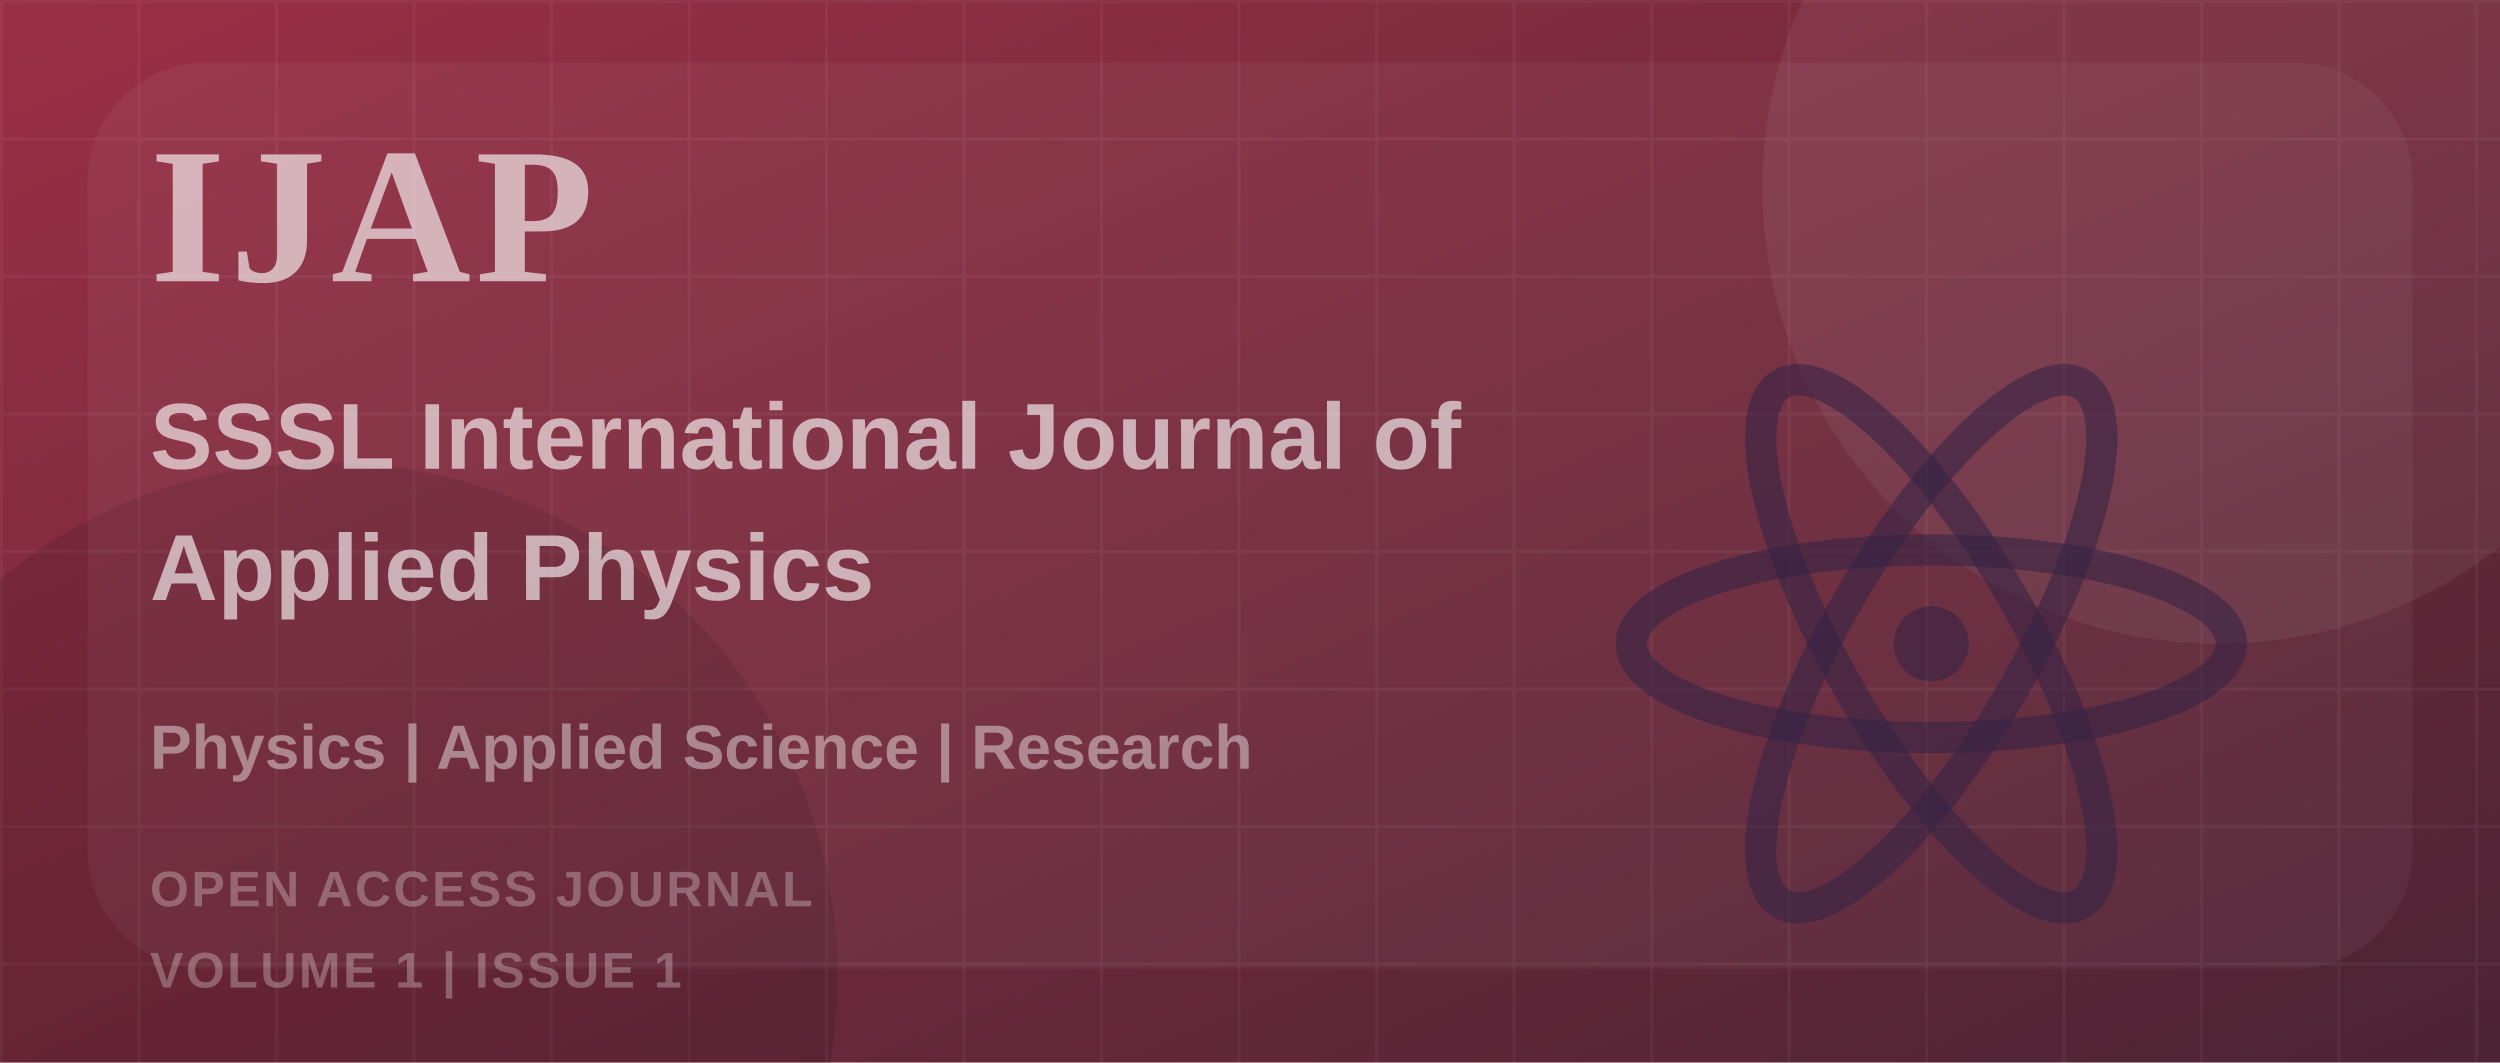
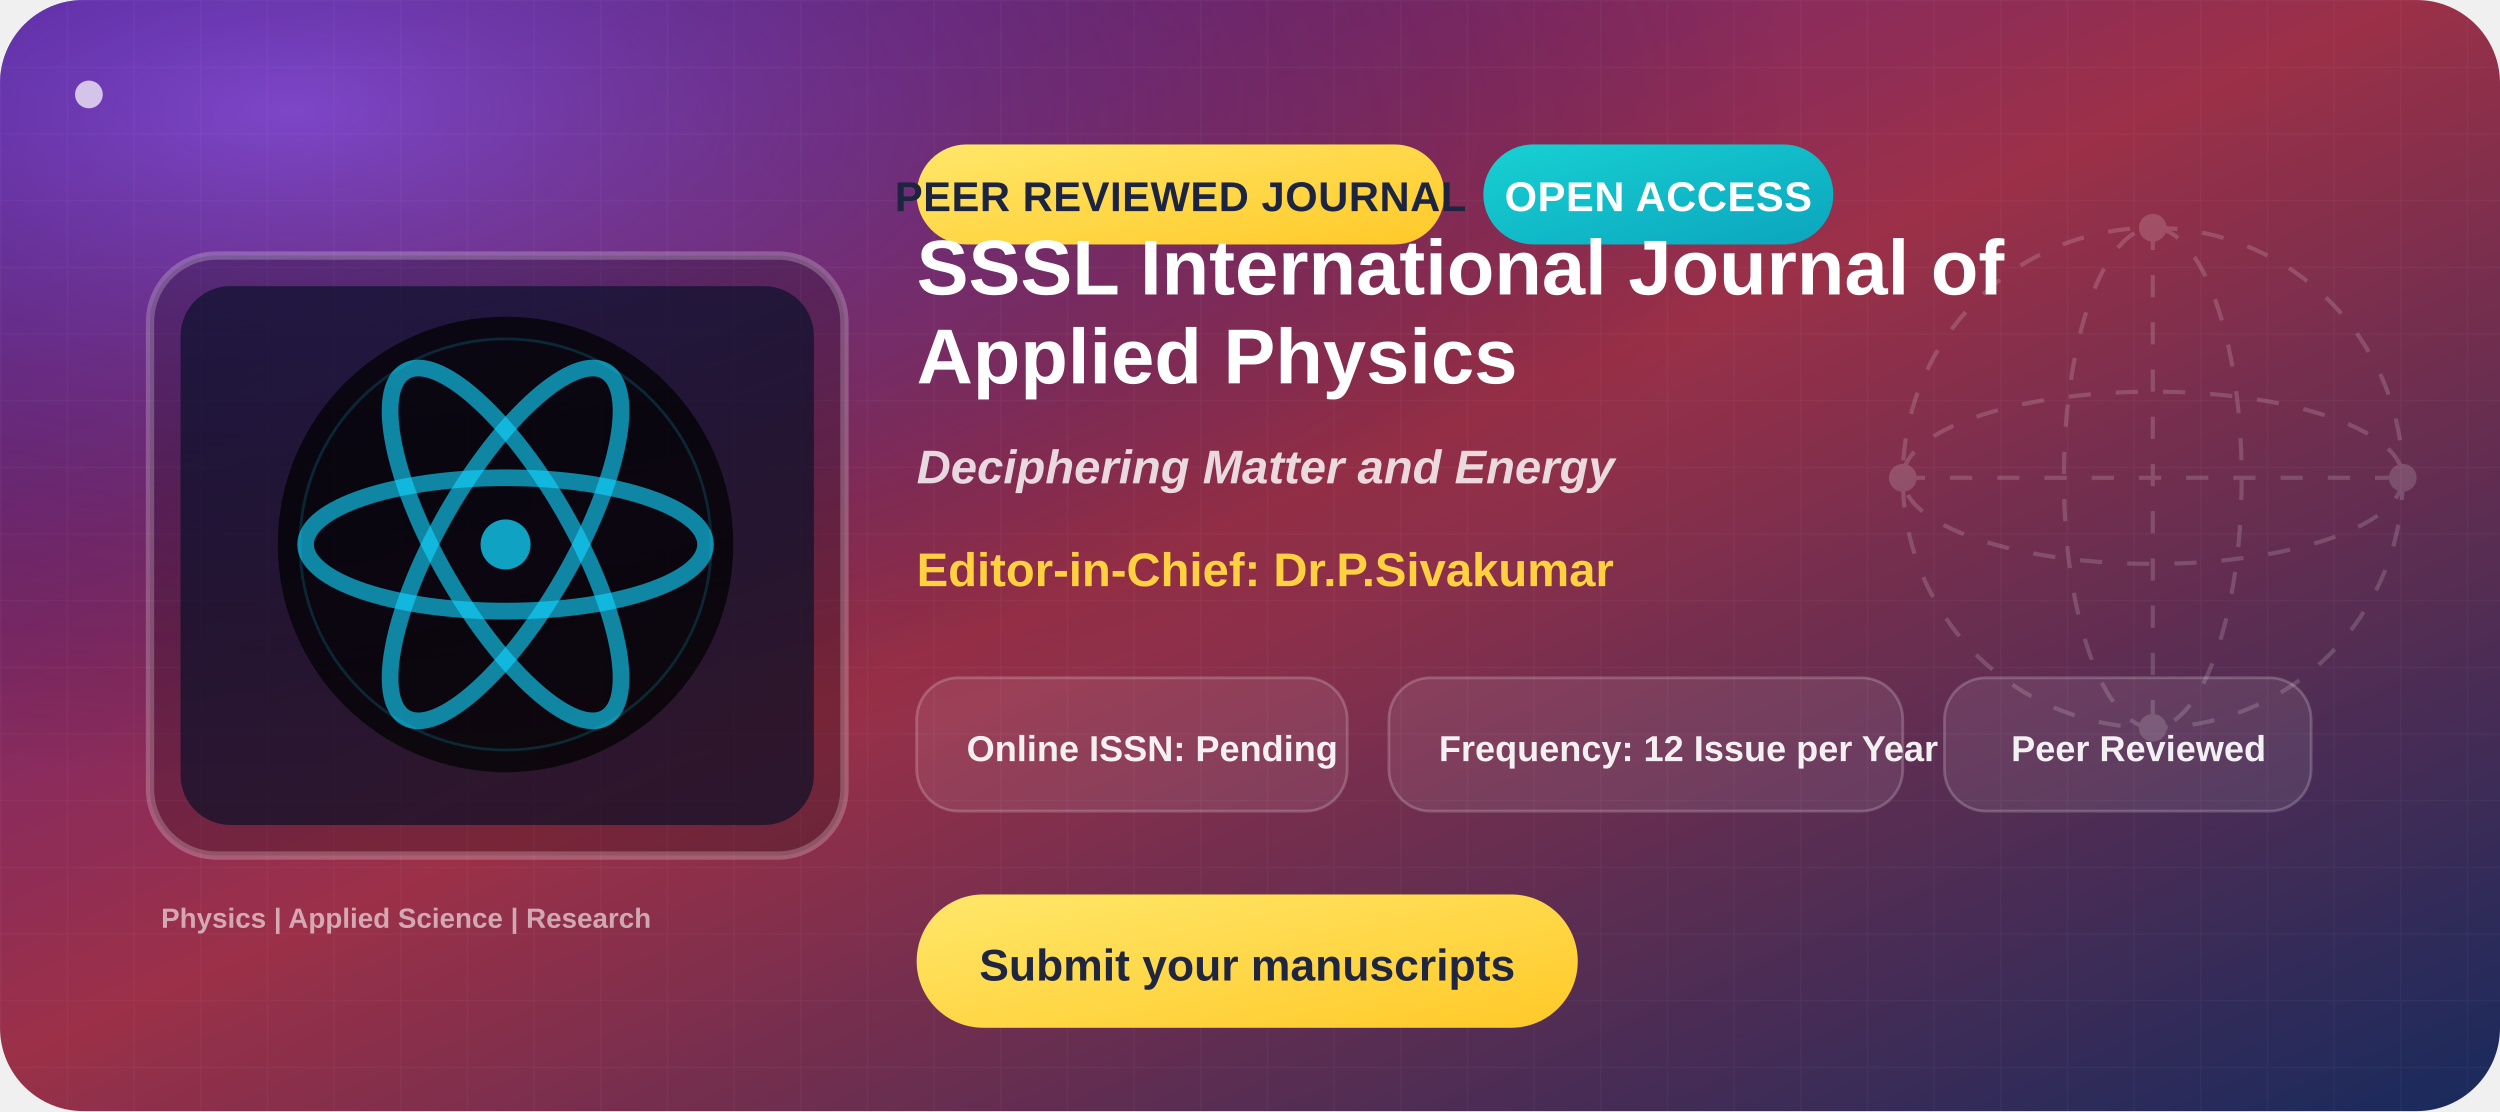
- <svg xmlns="http://www.w3.org/2000/svg" viewBox="0 0 400 170" role="img" aria-labelledby="title-IJAP desc-IJAP">
+ <svg xmlns="http://www.w3.org/2000/svg" viewBox="0 0 900 400" role="img" aria-labelledby="title-IJAP desc-IJAP">
  <defs>
-     <linearGradient id="journalBanner9" x1="0%" y1="0%" x2="100%" y2="100%">
-       <stop offset="0%" stop-color="#9a2f45" />
-       <stop offset="100%" stop-color="#4c2434" />
+     <linearGradient id="bg9" x1="0%" y1="0%" x2="100%" y2="100%">
+       <stop offset="0%" stop-color="#5a1f99" />
+       <stop offset="48%" stop-color="#9b3048" />
+       <stop offset="100%" stop-color="#172a5d" />
    </linearGradient>
-     <pattern id="grid9" width="22" height="22" patternUnits="userSpaceOnUse">
-       <path d="M22 0H0V22" fill="none" stroke="#ffffff" stroke-opacity="0.045" stroke-width="1" />
+     <radialGradient id="glow9" cx="12%" cy="10%" r="60%">
+       <stop offset="0%" stop-color="#8d63ff" stop-opacity="0.55" />
+       <stop offset="100%" stop-color="#000000" stop-opacity="0" />
+     </radialGradient>
+     <linearGradient id="gold9" x1="0%" y1="0%" x2="100%" y2="100%">
+       <stop offset="0%" stop-color="#ffe76a" />
+       <stop offset="100%" stop-color="#ffc928" />
+     </linearGradient>
+     <linearGradient id="cyan9" x1="0%" y1="0%" x2="100%" y2="100%">
+       <stop offset="0%" stop-color="#17d1d3" />
+       <stop offset="100%" stop-color="#0ba5bd" />
+     </linearGradient>
+     <pattern id="grid9" width="24" height="24" patternUnits="userSpaceOnUse">
+       <path d="M24 0H0V24" fill="none" stroke="#ffffff" stroke-opacity="0.035" stroke-width="1" />
    </pattern>
-     <style>
-       .code { font-family: Georgia, 'Times New Roman', serif; font-size: 31px; font-weight: 800; letter-spacing: 0.7px; fill: rgba(255,255,255,0.62); }
-       .title { font-family: 'Outfit', 'Segoe UI', Arial, sans-serif; font-size: 15px; font-weight: 800; fill: rgba(255,255,255,0.62); }
-       .subject { font-family: 'Poppins', 'Segoe UI', Arial, sans-serif; font-size: 10px; font-weight: 700; fill: rgba(255,255,255,0.42); }
-       .meta { font-family: 'Poppins', 'Segoe UI', Arial, sans-serif; font-size: 8px; font-weight: 800; fill: rgba(255,255,255,0.28); letter-spacing: 0.4px; }
-     </style>
+     <style>.pill{font-family:'Outfit','Segoe UI',Arial,sans-serif;font-weight:900;font-size:15px;letter-spacing:.2px}.title{font-family:'Outfit','Segoe UI',Arial,sans-serif;font-weight:900;font-size:28px;fill:#fff;letter-spacing:0}.tagline{font-family:'Outfit','Segoe UI',Arial,sans-serif;font-style:italic;font-weight:800;font-size:17px;fill:rgba(255,255,255,.82)}.editor{font-family:'Outfit','Segoe UI',Arial,sans-serif;font-weight:900;font-size:17px;fill:#ffd140}.chip{font-family:'Outfit','Segoe UI',Arial,sans-serif;font-size:13px;font-weight:800;fill:rgba(255,255,255,.92)}.small{font-family:'Poppins','Segoe UI',Arial,sans-serif;font-size:10px;font-weight:800;fill:rgba(255,255,255,.58)}</style>
  </defs>
-   <rect width="400" height="170" fill="url(#journalBanner9)" />
-   <rect width="400" height="170" fill="url(#grid9)" />
-   <circle cx="355" cy="30" r="73" fill="#ffffff" opacity="0.055" />
-   <circle cx="52" cy="156" r="82" fill="#000000" opacity="0.11" />
-   <rect x="14" y="10" width="372" height="145" rx="19" fill="#ffffff" opacity="0.045" />
-   <text x="24" y="45" class="code">IJAP</text>
-   <text x="24" y="75" class="title">SSSL International Journal of</text>
-   <text x="24" y="96" class="title">Applied Physics</text>
-   <text x="24" y="123" class="subject">Physics | Applied Science | Research</text>
-   <text x="24" y="145" class="meta">OPEN ACCESS JOURNAL</text>
-   <text x="24" y="158" class="meta">VOLUME 1 | ISSUE 1</text>
-   <circle cx="309" cy="103" r="6" fill="#342244" opacity="0.54" />
-   <ellipse cx="309" cy="103" rx="48" ry="15" fill="none" stroke="#342244" stroke-width="5" stroke-linecap="round" stroke-linejoin="round" opacity="0.56" />
-   <ellipse cx="309" cy="103" rx="48" ry="15" transform="rotate(60 309 103)" fill="none" stroke="#342244" stroke-width="5" stroke-linecap="round" stroke-linejoin="round" opacity="0.56" />
-   <ellipse cx="309" cy="103" rx="48" ry="15" transform="rotate(-60 309 103)" fill="none" stroke="#342244" stroke-width="5" stroke-linecap="round" stroke-linejoin="round" opacity="0.56" />
+   <rect width="900" height="400" rx="30" fill="url(#bg9)" />
+   <rect width="900" height="400" rx="30" fill="url(#glow9)" />
+   <rect width="900" height="400" rx="30" fill="url(#grid9)" />
+   <circle cx="32" cy="34" r="5" fill="#fff" opacity=".7" />
+   <g opacity=".16" transform="translate(675 64)">
+     <circle cx="100" cy="108" r="90" fill="none" stroke="#fff" stroke-width="1.5" stroke-dasharray="8 9" />
+     <ellipse cx="100" cy="108" rx="90" ry="31" fill="none" stroke="#fff" stroke-width="1.5" stroke-dasharray="8 9" />
+     <ellipse cx="100" cy="108" rx="32" ry="90" fill="none" stroke="#fff" stroke-width="1.5" stroke-dasharray="8 9" />
+     <path d="M10 108h180M100 18v180" stroke="#fff" stroke-width="1.5" stroke-dasharray="8 9" />
+     <circle cx="100" cy="18" r="5" fill="#fff" />
+     <circle cx="100" cy="198" r="5" fill="#fff" />
+     <circle cx="10" cy="108" r="5" fill="#fff" />
+     <circle cx="190" cy="108" r="5" fill="#fff" />
+   </g>
+   <g transform="translate(54 92)">
+     <rect x="0" y="0" width="250" height="216" rx="24" fill="rgba(0,0,0,.22)" stroke="rgba(255,255,255,.22)" stroke-width="3" />
+     <rect x="11" y="11" width="228" height="194" rx="18" fill="rgba(4,15,38,.64)" />
+     <g transform="translate(6 6)">
+       <circle cx="122" cy="98" r="82" fill="#000" opacity=".7" />
+       <circle cx="122" cy="98" r="74" fill="none" stroke="#11d5ff" stroke-opacity=".16" />
+       <circle cx="122" cy="98" r="9" fill="#11d5ff" opacity="0.75" />
+       <ellipse cx="122" cy="98" rx="72" ry="24" fill="none" stroke="#11d5ff" stroke-linecap="round" stroke-linejoin="round" stroke-width="6" opacity="0.62" />
+       <ellipse cx="122" cy="98" rx="72" ry="24" transform="rotate(60 122 98)" fill="none" stroke="#11d5ff" stroke-linecap="round" stroke-linejoin="round" stroke-width="6" opacity="0.62" />
+       <ellipse cx="122" cy="98" rx="72" ry="24" transform="rotate(-60 122 98)" fill="none" stroke="#11d5ff" stroke-linecap="round" stroke-linejoin="round" stroke-width="6" opacity="0.62" />
+     </g>
+   </g>
+   <g transform="translate(330 52)">
+     <rect x="0" y="0" width="190" height="36" rx="18" fill="url(#gold9)" />
+     <text x="95" y="24" text-anchor="middle" class="pill" fill="#1d2440">PEER REVIEWED JOURNAL</text>
+     <rect x="204" y="0" width="126" height="36" rx="18" fill="url(#cyan9)" />
+     <text x="267" y="24" text-anchor="middle" class="pill" fill="#fff">OPEN ACCESS</text>
+   </g>
+   <text x="330" y="106" class="title">SSSL International Journal of</text>
+   <text x="330" y="138" class="title">Applied Physics</text>
+   <text x="330" y="174" class="tagline">Deciphering Matter and Energy</text>
+   <text x="330" y="211" class="editor">Editor-in-Chief: Dr.P.Sivakumar</text>
+   <g transform="translate(330 244)">
+     <rect x="0" y="0" width="155" height="48" rx="15" fill="rgba(255,255,255,.08)" stroke="rgba(255,255,255,.20)" />
+     <text x="18" y="30" class="chip">Online ISSN: Pending</text>
+     <rect x="170" y="0" width="185" height="48" rx="15" fill="rgba(255,255,255,.08)" stroke="rgba(255,255,255,.20)" />
+     <text x="188" y="30" class="chip">Frequency: 12 Issue per Year</text>
+     <rect x="370" y="0" width="132" height="48" rx="15" fill="rgba(255,255,255,.08)" stroke="rgba(255,255,255,.20)" />
+     <text x="394" y="30" class="chip">Peer Reviewed</text>
+   </g>
+   <g transform="translate(330 322)">
+     <rect x="0" y="0" width="238" height="48" rx="24" fill="url(#gold9)" />
+     <text x="119" y="31" text-anchor="middle" font-family="Outfit,Arial" font-size="16" font-weight="900" fill="#20263f">Submit your manuscripts</text>
+   </g>
+   <text x="58" y="334" class="small">Physics | Applied Science | Research</text>
</svg>
